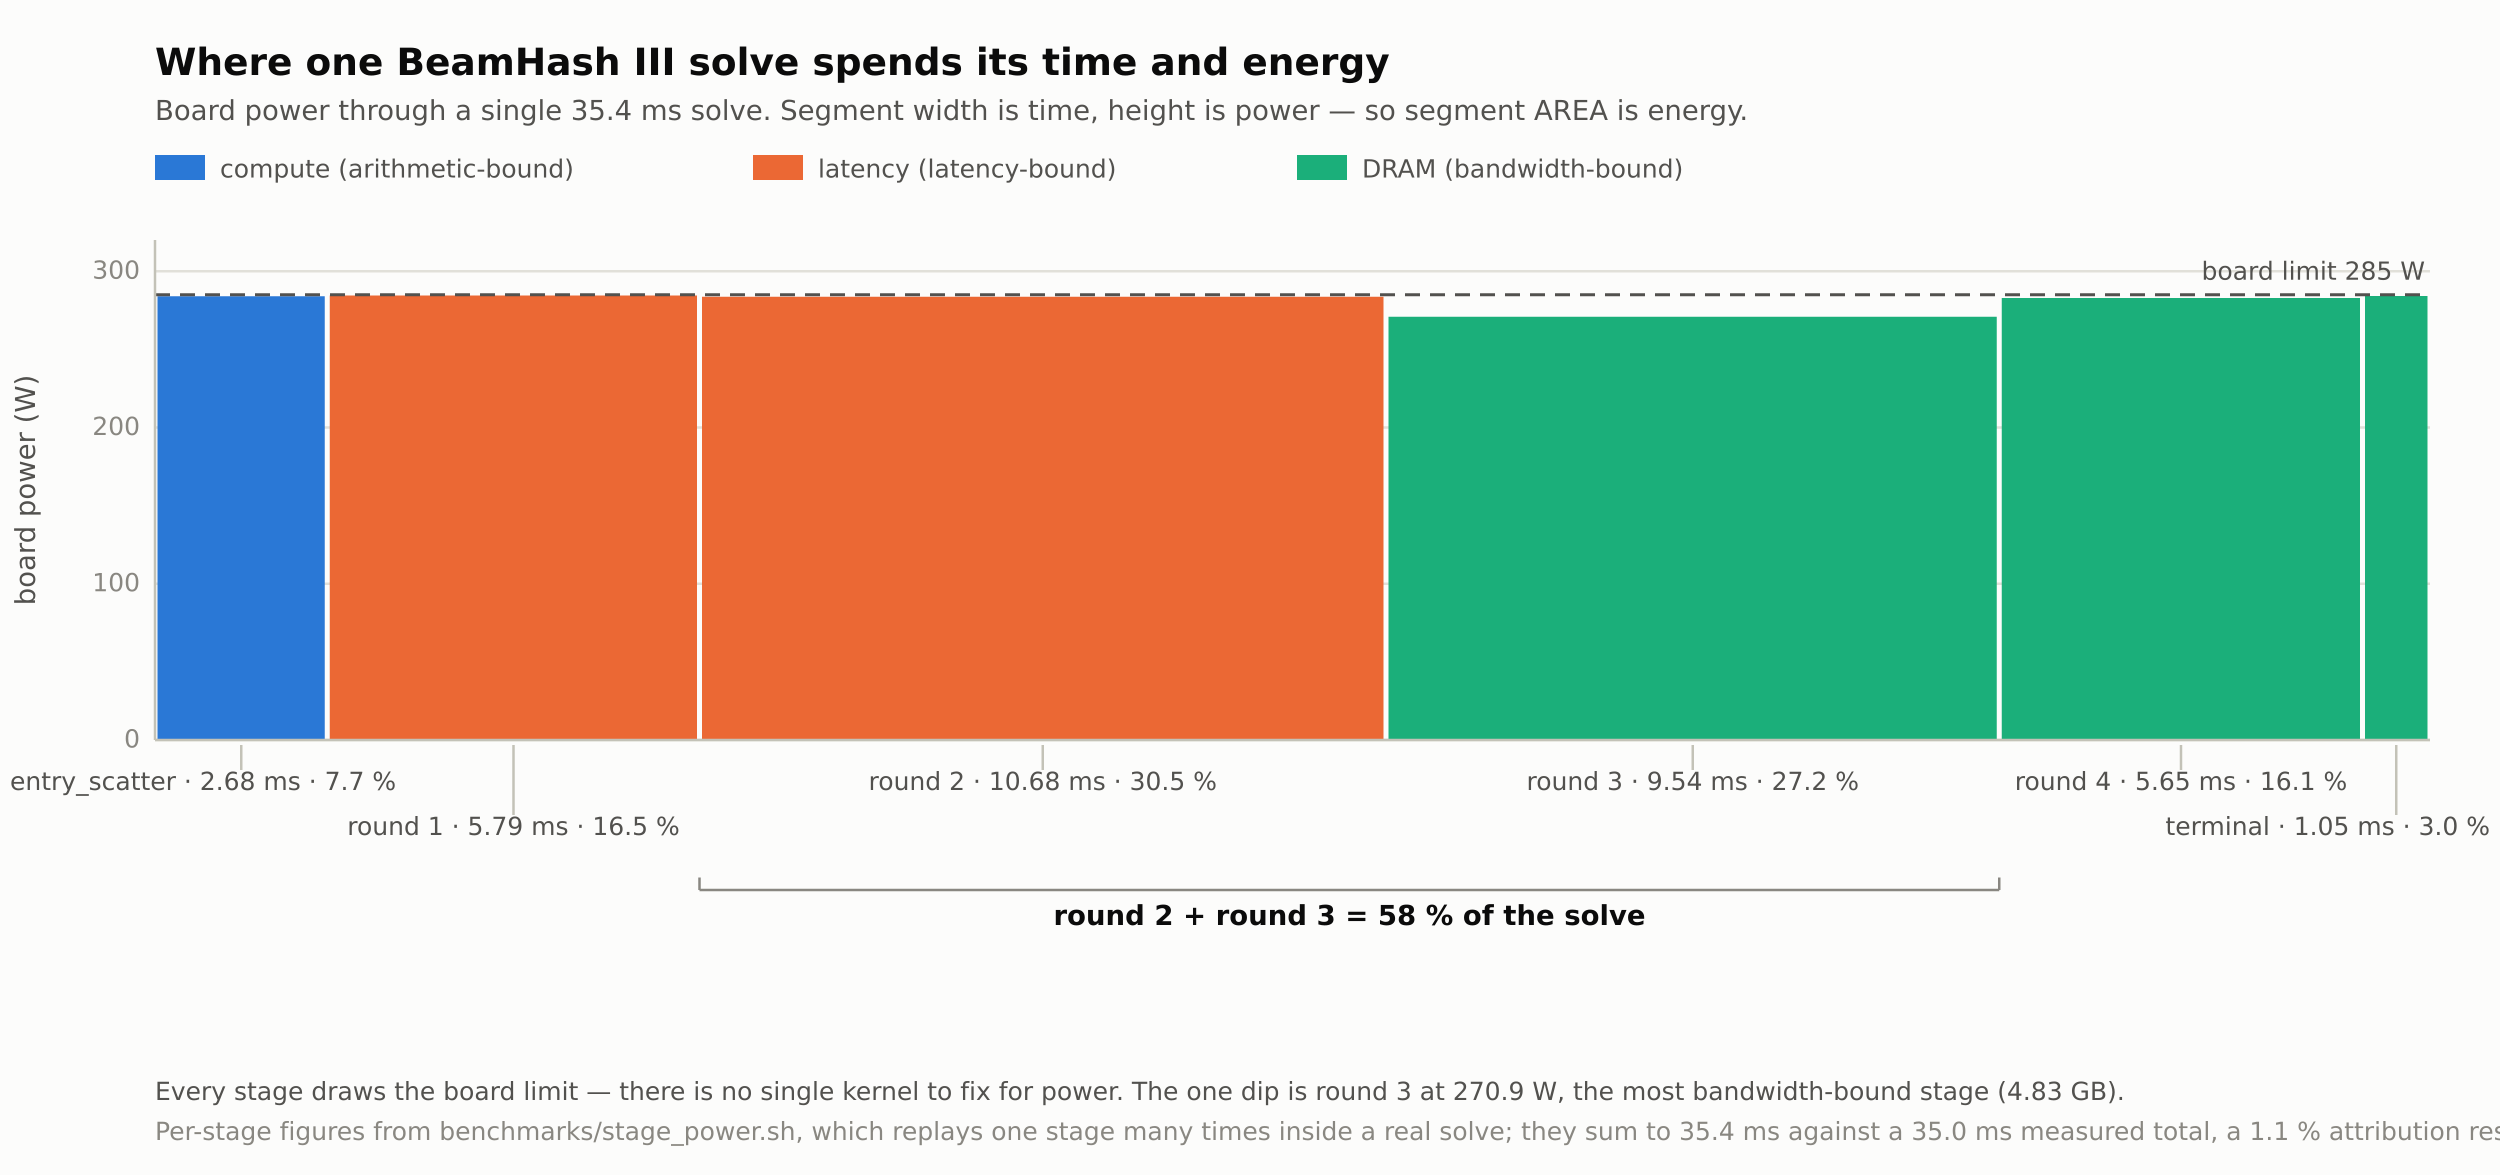
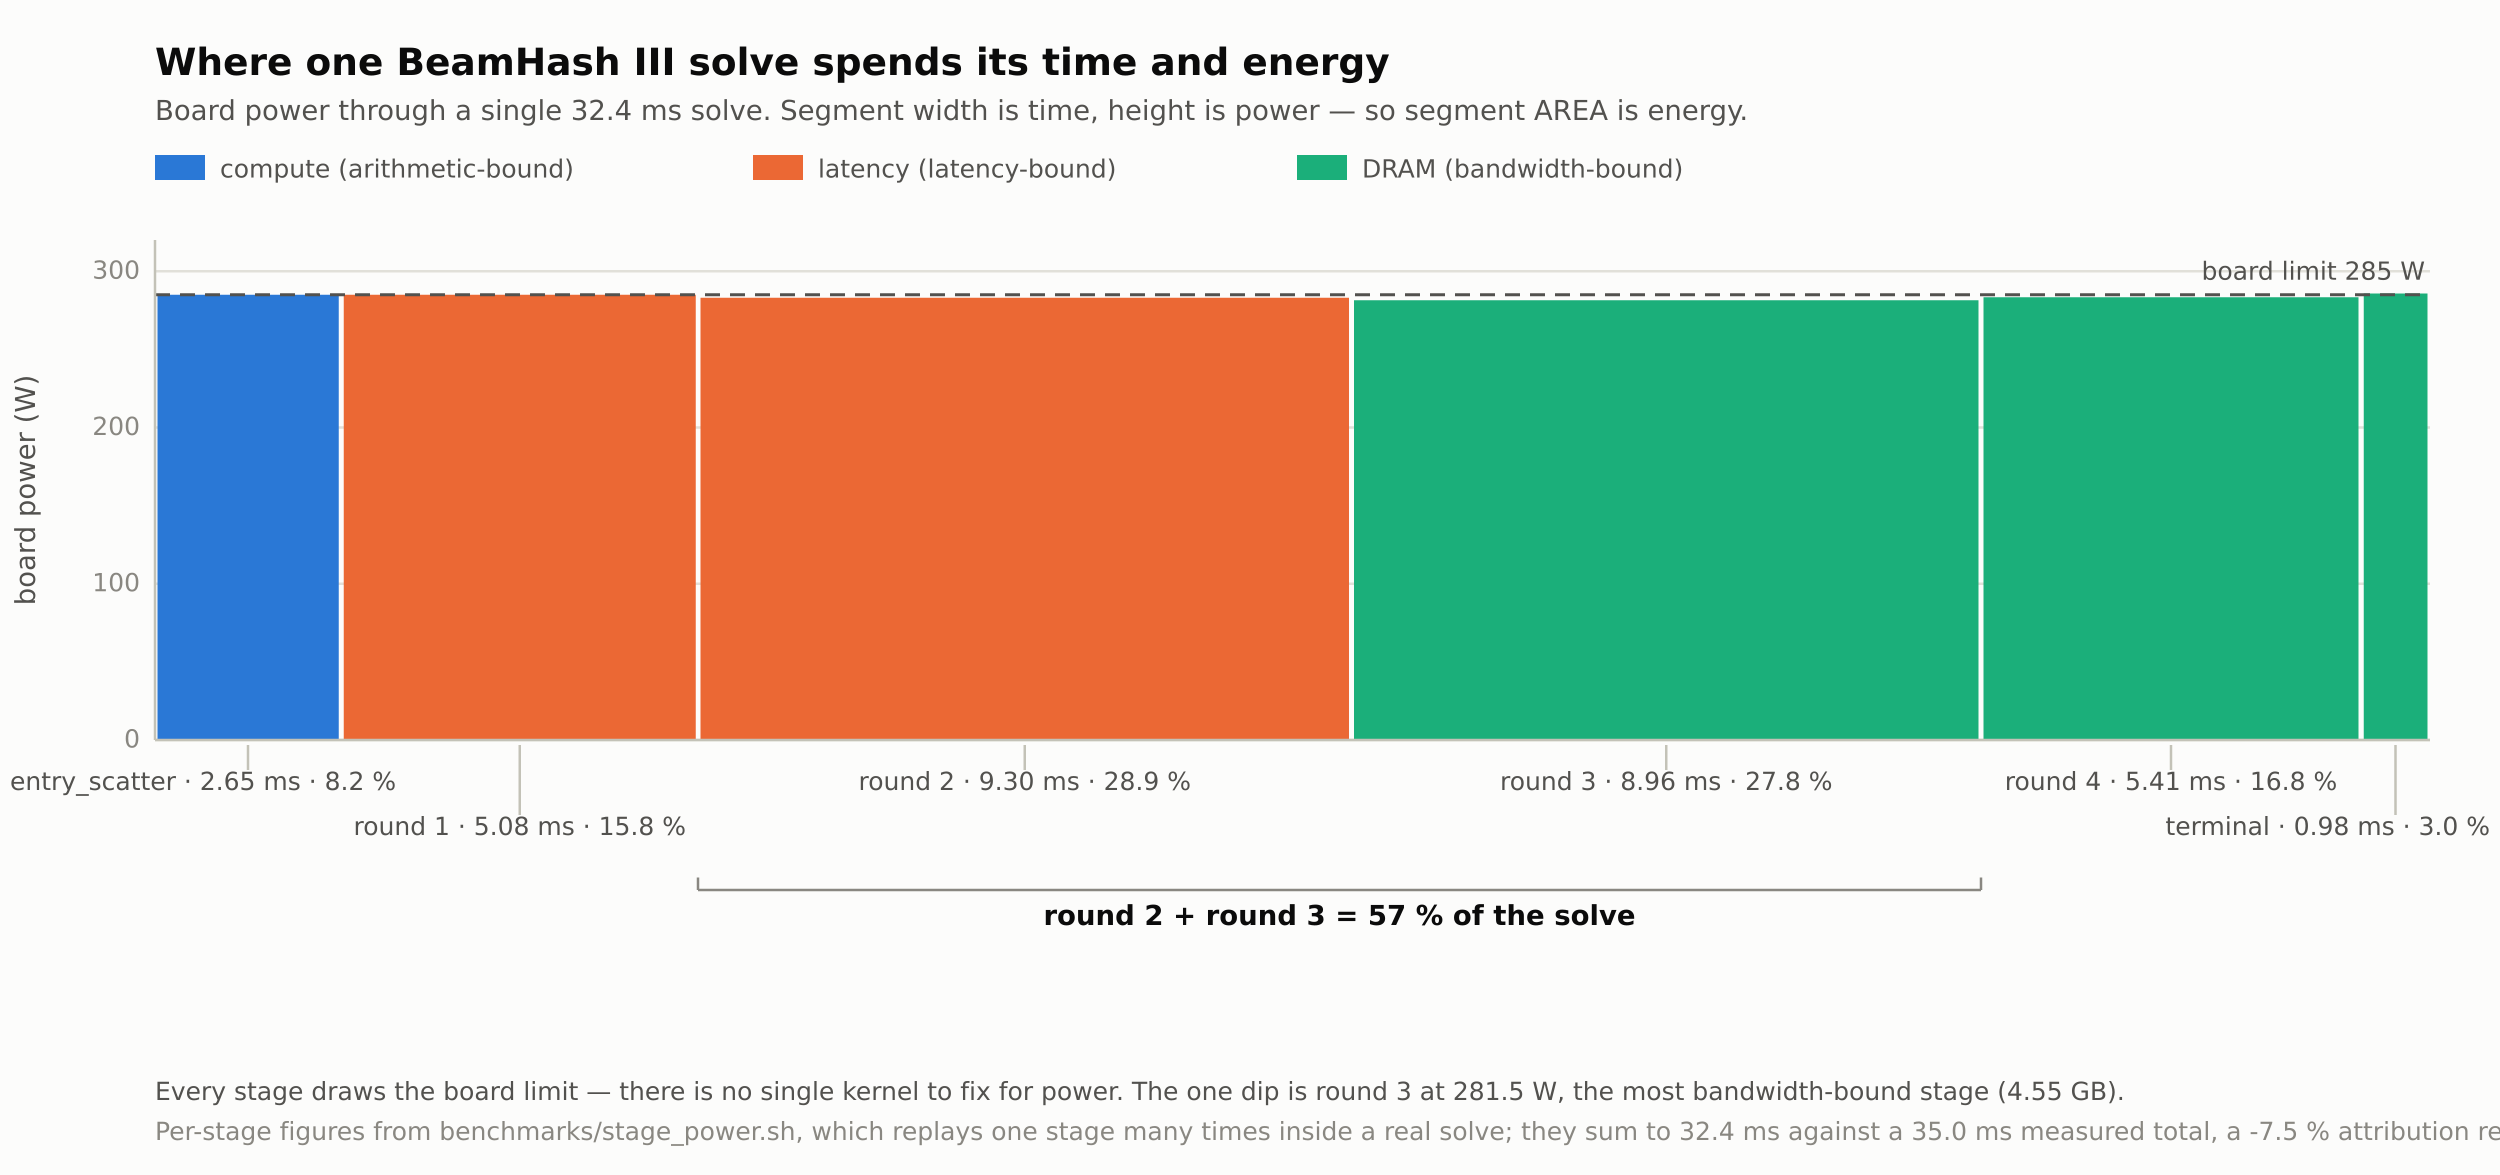
<svg xmlns="http://www.w3.org/2000/svg" width="1000" height="470" viewBox="0 0 1000 470" font-family="DejaVu Sans, Helvetica, Arial, sans-serif">
  <rect width="1000" height="470" fill="#fcfcfb" />
  <text x="62" y="30" font-size="15" font-weight="bold" fill="#0b0b0b">Where one BeamHash III solve spends its time and energy</text>
-   <text x="62" y="48" font-size="11" fill="#52514e">Board power through a single 35.4 ms solve. Segment width is time, height is power — so segment AREA is energy.</text>
+   <text x="62" y="48" font-size="11" fill="#52514e">Board power through a single 32.4 ms solve. Segment width is time, height is power — so segment AREA is energy.</text>
  <rect x="62" y="62" width="20" height="10" fill="#2a78d6" />
  <text x="88" y="71" font-size="10" fill="#52514e">compute (arithmetic-bound)</text>
  <rect x="301.2" y="62" width="20" height="10" fill="#eb6834" />
  <text x="327.2" y="71" font-size="10" fill="#52514e">latency (latency-bound)</text>
  <rect x="518.8" y="62" width="20" height="10" fill="#1baf7a" />
  <text x="544.8" y="71" font-size="10" fill="#52514e">DRAM (bandwidth-bound)</text>
  <line x1="62" y1="296" x2="972" y2="296" stroke="#e1e0d9" stroke-width="1" />
  <text x="56" y="299" font-size="10" fill="#898781" text-anchor="end">0</text>
  <line x1="62" y1="233.5" x2="972" y2="233.5" stroke="#e1e0d9" stroke-width="1" />
  <text x="56" y="236.5" font-size="10" fill="#898781" text-anchor="end">100</text>
  <line x1="62" y1="171" x2="972" y2="171" stroke="#e1e0d9" stroke-width="1" />
  <text x="56" y="174" font-size="10" fill="#898781" text-anchor="end">200</text>
  <line x1="62" y1="108.5" x2="972" y2="108.5" stroke="#e1e0d9" stroke-width="1" />
  <text x="56" y="111.5" font-size="10" fill="#898781" text-anchor="end">300</text>
  <text x="14" y="196" font-size="11" fill="#52514e" text-anchor="middle" transform="rotate(-90 14 196)">board power (W)</text>
-   <rect x="63" y="118.5" width="66.9" height="177.5" fill="#2a78d6" />
-   <rect x="131.9" y="118.2" width="146.9" height="177.8" fill="#eb6834" />
-   <rect x="280.8" y="118.7" width="272.6" height="177.3" fill="#eb6834" />
-   <rect x="555.4" y="126.7" width="243.3" height="169.3" fill="#1baf7a" />
-   <rect x="800.7" y="119.2" width="143.3" height="176.8" fill="#1baf7a" />
-   <rect x="946.0" y="118.4" width="25.0" height="177.6" fill="#1baf7a" />
+   <rect x="63" y="117.9" width="72.5" height="178.1" fill="#2a78d6" />
+   <rect x="137.5" y="117.9" width="140.8" height="178.1" fill="#eb6834" />
+   <rect x="280.2" y="119.1" width="259.4" height="176.9" fill="#eb6834" />
+   <rect x="541.6" y="120.1" width="249.8" height="175.9" fill="#1baf7a" />
+   <rect x="793.4" y="118.9" width="150.0" height="177.1" fill="#1baf7a" />
+   <rect x="945.5" y="117.4" width="25.5" height="178.6" fill="#1baf7a" />
  <line x1="62" y1="117.9" x2="972" y2="117.9" stroke="#52514e" stroke-width="1.2" stroke-dasharray="6 4" />
  <text x="970" y="111.9" font-size="10" fill="#52514e" text-anchor="end">board limit 285 W</text>
  <line x1="62" y1="296" x2="972" y2="296" stroke="#c3c2b7" stroke-width="1" />
  <line x1="62" y1="96" x2="62" y2="296" stroke="#c3c2b7" stroke-width="1" />
-   <line x1="96.5" y1="298" x2="96.5" y2="308" stroke="#c3c2b7" stroke-width="1" />
-   <text x="4" y="316" font-size="10" fill="#52514e" text-anchor="start">entry_scatter · 2.68 ms · 7.7 %</text>
-   <line x1="205.4" y1="298" x2="205.4" y2="326" stroke="#c3c2b7" stroke-width="1" />
-   <text x="205.4" y="334" font-size="10" fill="#52514e" text-anchor="middle">round 1 · 5.79 ms · 16.5 %</text>
-   <line x1="417.1" y1="298" x2="417.1" y2="308" stroke="#c3c2b7" stroke-width="1" />
-   <text x="417.1" y="316" font-size="10" fill="#52514e" text-anchor="middle">round 2 · 10.68 ms · 30.5 %</text>
-   <line x1="677.1" y1="298" x2="677.1" y2="308" stroke="#c3c2b7" stroke-width="1" />
-   <text x="677.1" y="316" font-size="10" fill="#52514e" text-anchor="middle">round 3 · 9.54 ms · 27.2 %</text>
-   <line x1="872.4" y1="298" x2="872.4" y2="308" stroke="#c3c2b7" stroke-width="1" />
-   <text x="872.4" y="316" font-size="10" fill="#52514e" text-anchor="middle">round 4 · 5.65 ms · 16.1 %</text>
-   <line x1="958.5" y1="298" x2="958.5" y2="326" stroke="#c3c2b7" stroke-width="1" />
-   <text x="996" y="334" font-size="10" fill="#52514e" text-anchor="end">terminal · 1.05 ms · 3.0 %</text>
-   <line x1="279.8" y1="356" x2="799.7" y2="356" stroke="#898781" stroke-width="1" />
-   <line x1="279.8" y1="356" x2="279.8" y2="351" stroke="#898781" stroke-width="1" />
-   <line x1="799.7" y1="356" x2="799.7" y2="351" stroke="#898781" stroke-width="1" />
-   <text x="539.8" y="370" font-size="11" font-weight="bold" fill="#0b0b0b" text-anchor="middle">round 2 + round 3 = 58 % of the solve</text>
-   <text x="62" y="440" font-size="10" fill="#52514e">Every stage draws the board limit — there is no single kernel to fix for power. The one dip is round 3 at 270.9 W, the most bandwidth-bound stage (4.83 GB).</text>
-   <text x="62" y="456" font-size="10" fill="#898781">Per-stage figures from benchmarks/stage_power.sh, which replays one stage many times inside a real solve; they sum to 35.4 ms against a 35.0 ms measured total, a 1.1 % attribution residual.</text>
+   <line x1="99.2" y1="298" x2="99.2" y2="308" stroke="#c3c2b7" stroke-width="1" />
+   <text x="4" y="316" font-size="10" fill="#52514e" text-anchor="start">entry_scatter · 2.65 ms · 8.2 %</text>
+   <line x1="207.9" y1="298" x2="207.9" y2="326" stroke="#c3c2b7" stroke-width="1" />
+   <text x="207.9" y="334" font-size="10" fill="#52514e" text-anchor="middle">round 1 · 5.08 ms · 15.8 %</text>
+   <line x1="409.9" y1="298" x2="409.9" y2="308" stroke="#c3c2b7" stroke-width="1" />
+   <text x="409.9" y="316" font-size="10" fill="#52514e" text-anchor="middle">round 2 · 9.30 ms · 28.9 %</text>
+   <line x1="666.5" y1="298" x2="666.5" y2="308" stroke="#c3c2b7" stroke-width="1" />
+   <text x="666.5" y="316" font-size="10" fill="#52514e" text-anchor="middle">round 3 · 8.96 ms · 27.8 %</text>
+   <line x1="868.4" y1="298" x2="868.4" y2="308" stroke="#c3c2b7" stroke-width="1" />
+   <text x="868.4" y="316" font-size="10" fill="#52514e" text-anchor="middle">round 4 · 5.41 ms · 16.8 %</text>
+   <line x1="958.2" y1="298" x2="958.2" y2="326" stroke="#c3c2b7" stroke-width="1" />
+   <text x="996" y="334" font-size="10" fill="#52514e" text-anchor="end">terminal · 0.98 ms · 3.0 %</text>
+   <line x1="279.2" y1="356" x2="792.4" y2="356" stroke="#898781" stroke-width="1" />
+   <line x1="279.2" y1="356" x2="279.2" y2="351" stroke="#898781" stroke-width="1" />
+   <line x1="792.4" y1="356" x2="792.4" y2="351" stroke="#898781" stroke-width="1" />
+   <text x="535.8" y="370" font-size="11" font-weight="bold" fill="#0b0b0b" text-anchor="middle">round 2 + round 3 = 57 % of the solve</text>
+   <text x="62" y="440" font-size="10" fill="#52514e">Every stage draws the board limit — there is no single kernel to fix for power. The one dip is round 3 at 281.5 W, the most bandwidth-bound stage (4.55 GB).</text>
+   <text x="62" y="456" font-size="10" fill="#898781">Per-stage figures from benchmarks/stage_power.sh, which replays one stage many times inside a real solve; they sum to 32.4 ms against a 35.0 ms measured total, a -7.5 % attribution residual.</text>
</svg>
